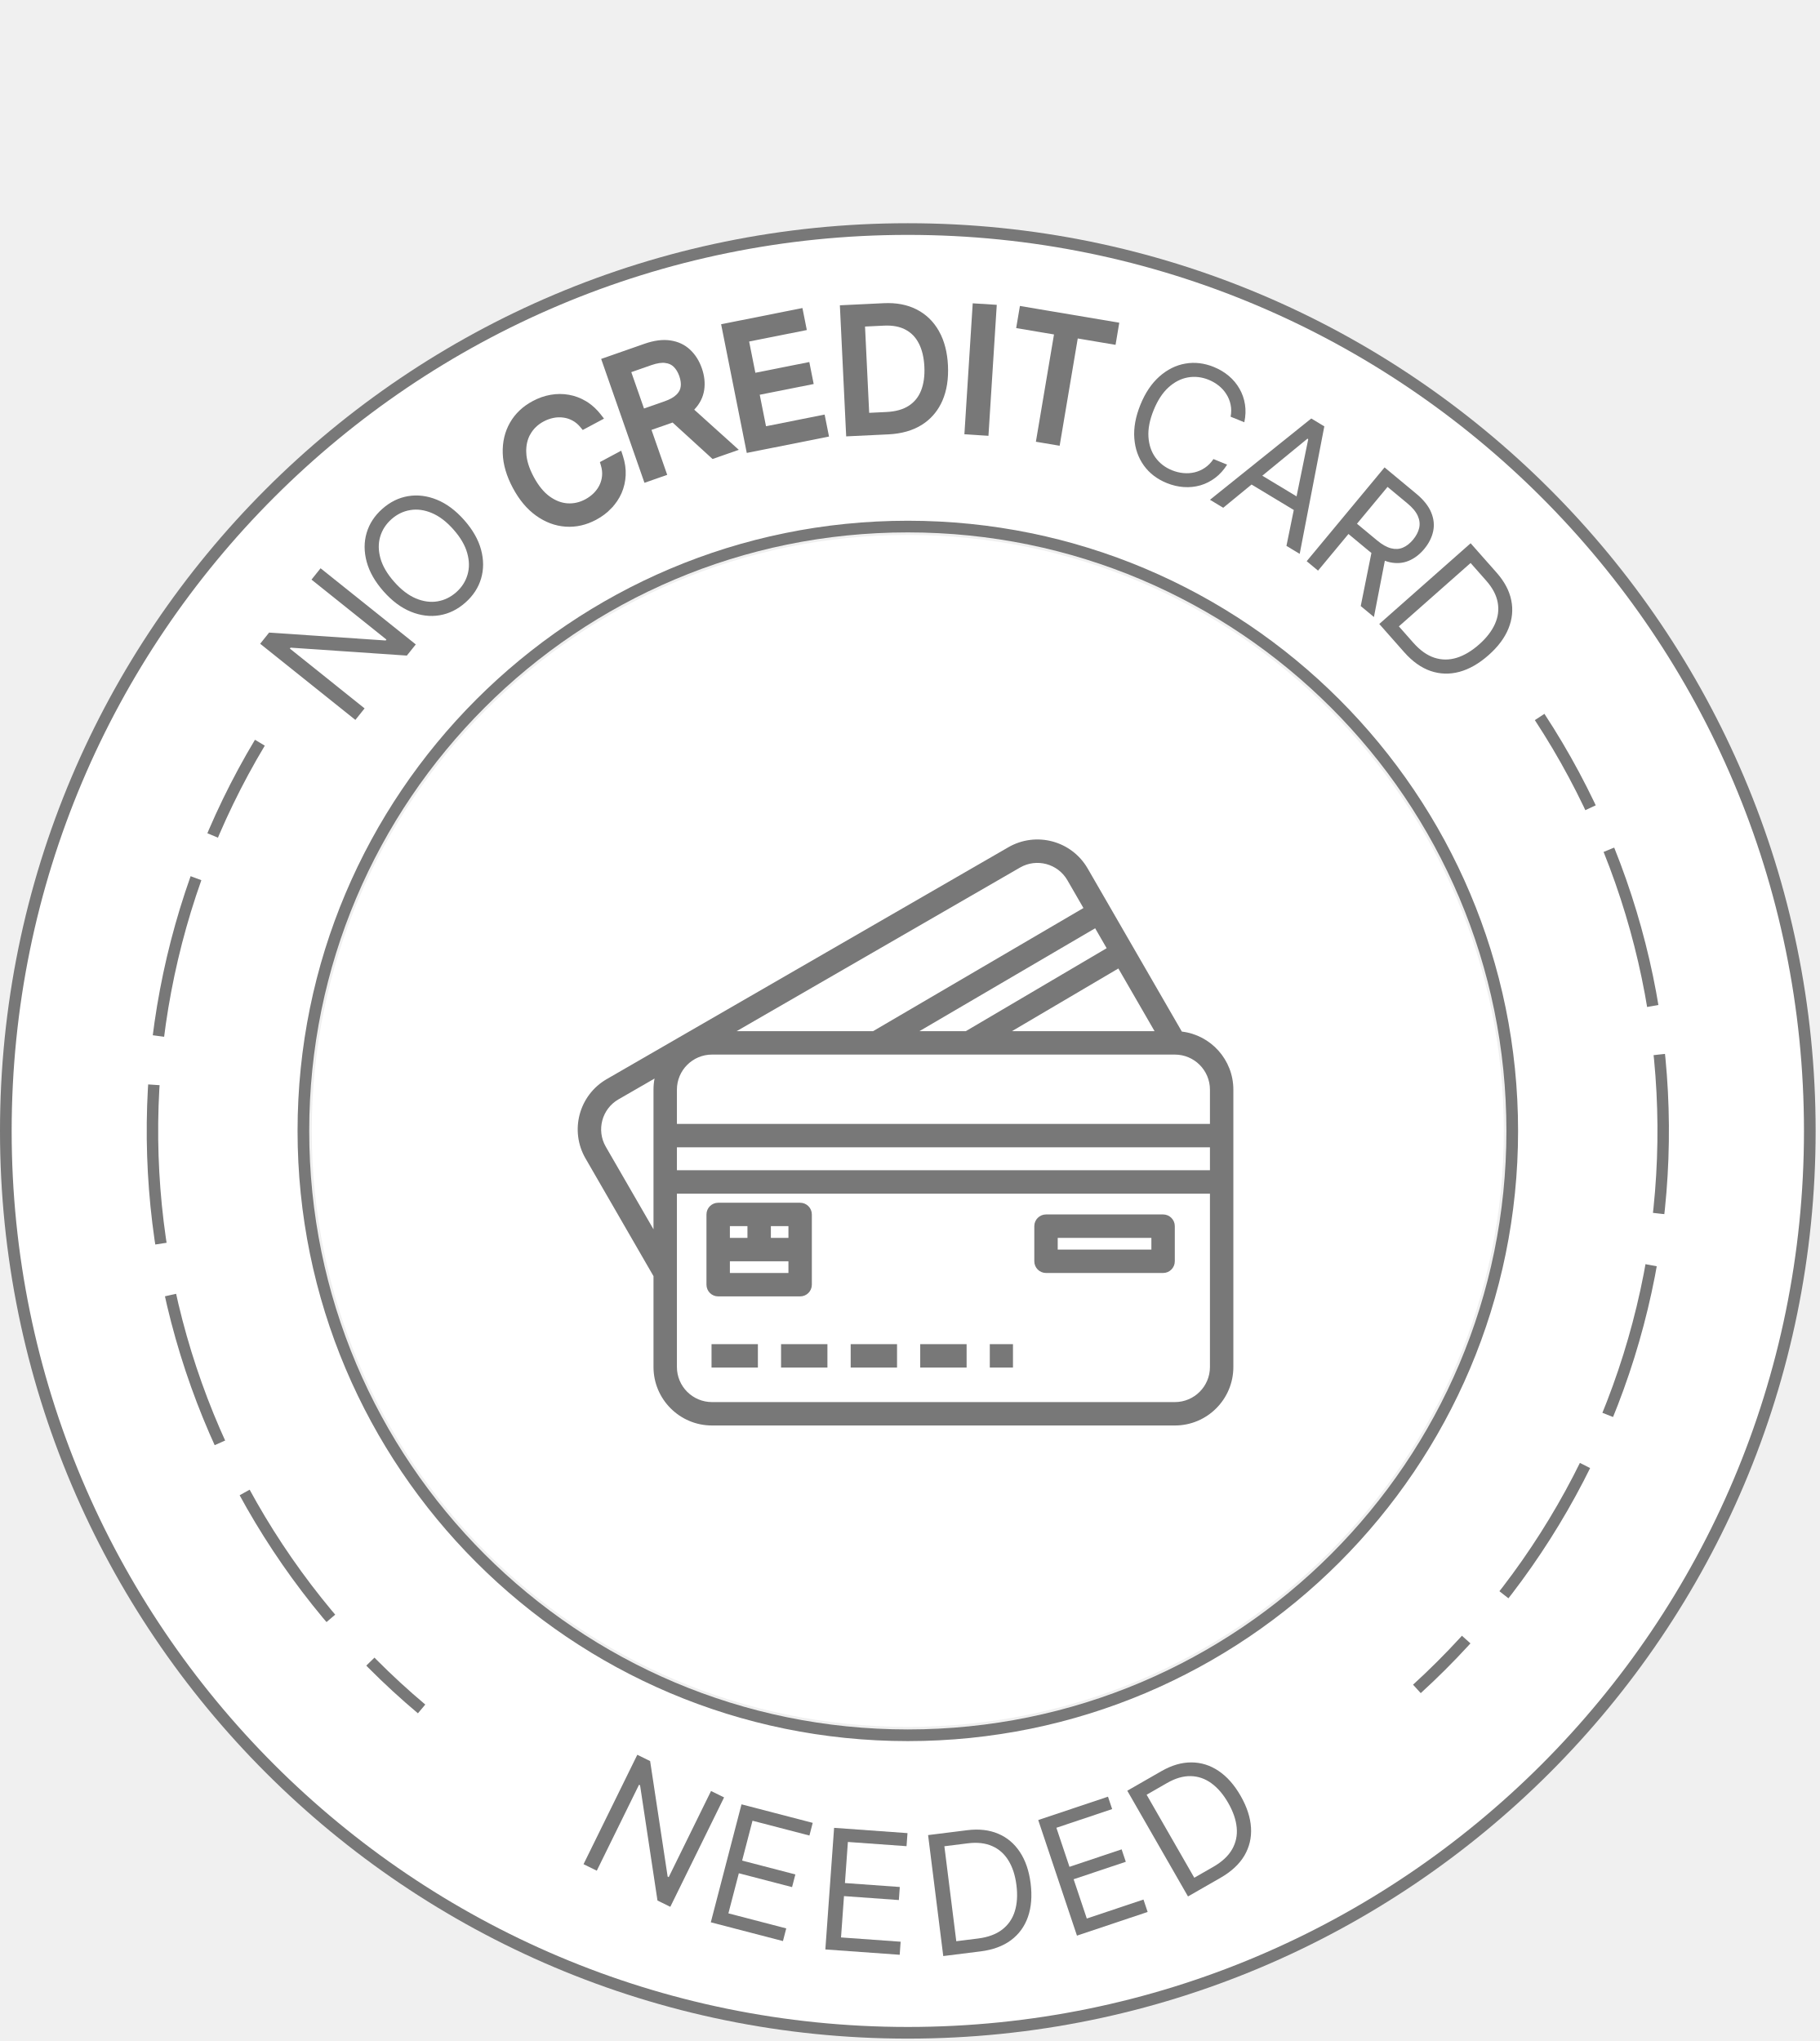
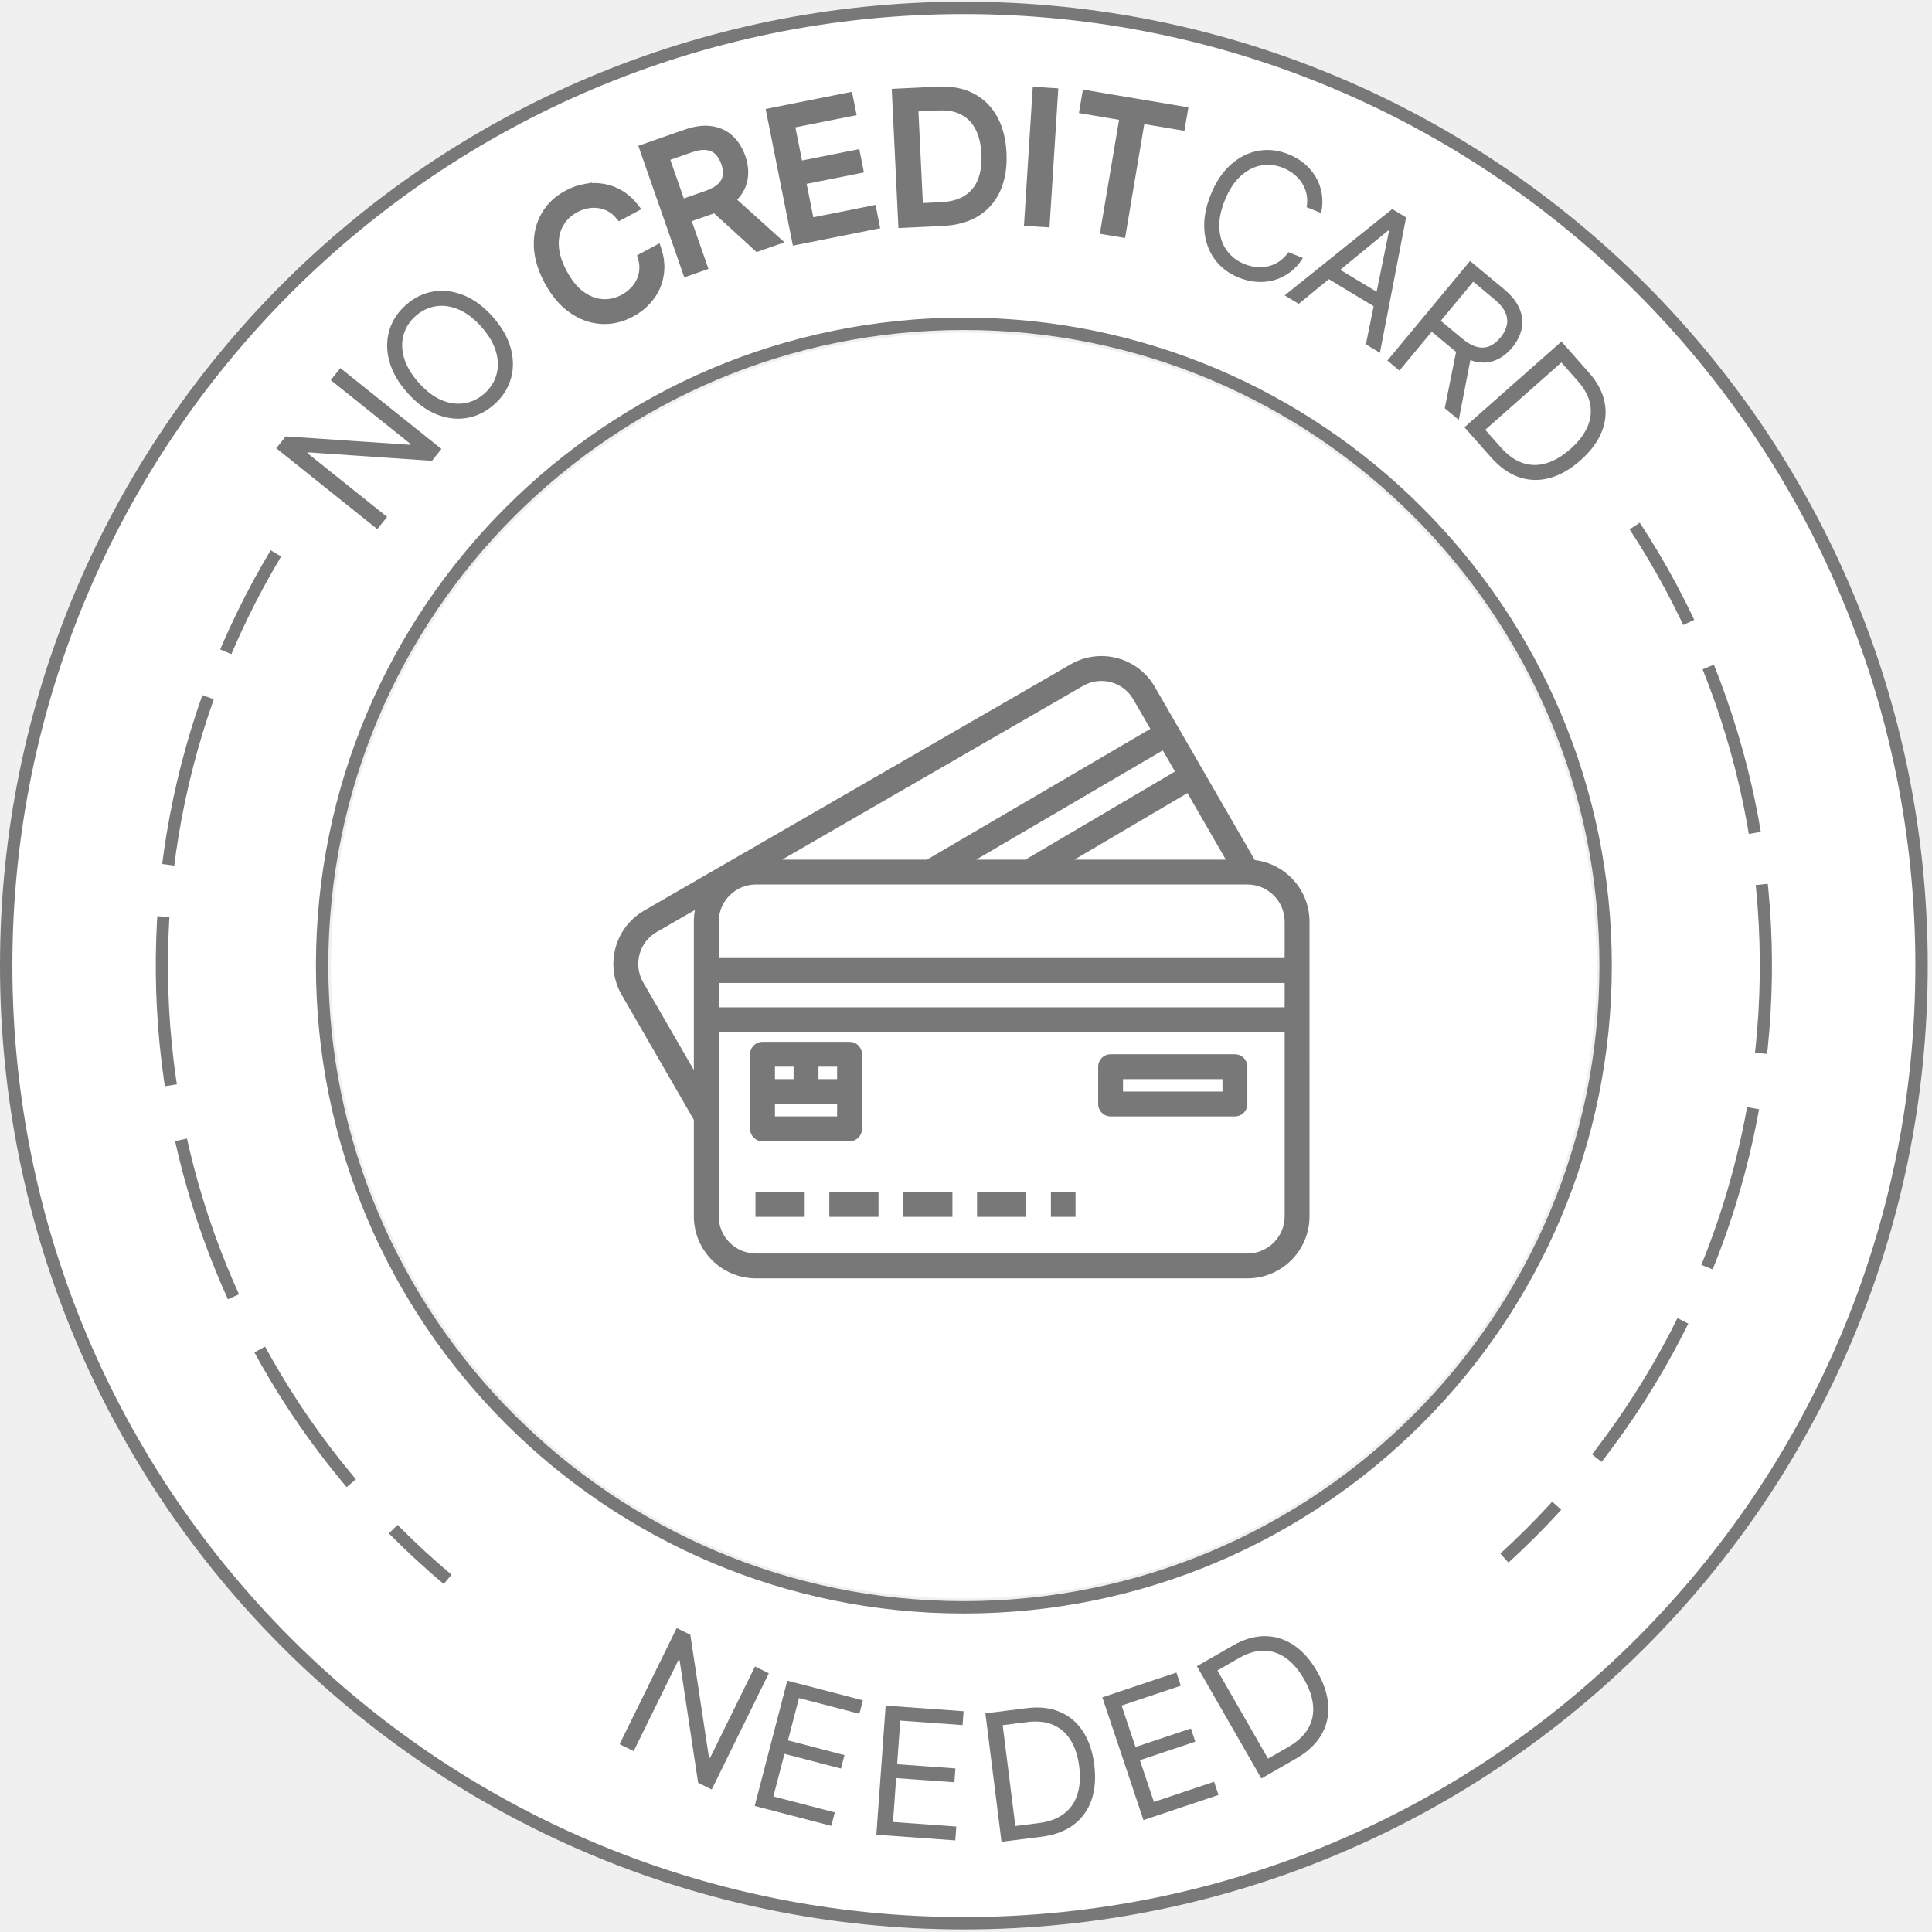
- <svg xmlns="http://www.w3.org/2000/svg" width="156" height="175" viewBox="0 0 156 175" fill="none">
-   <mask id="path-1-inside-1_632_764" fill="white">
-     <path d="M155.656 96.968C155.656 139.951 120.811 174.796 77.828 174.796C34.845 174.796 0 139.951 0 96.968C0 53.984 34.845 19.14 77.828 19.14C120.811 19.14 155.656 53.984 155.656 96.968ZM26.51 96.968C26.51 125.31 49.486 148.286 77.828 148.286C106.17 148.286 129.146 125.31 129.146 96.968C129.146 68.625 106.17 45.649 77.828 45.649C49.486 45.649 26.51 68.625 26.51 96.968Z" />
-   </mask>
-   <path d="M155.656 96.968C155.656 139.951 120.811 174.796 77.828 174.796C34.845 174.796 0 139.951 0 96.968C0 53.984 34.845 19.14 77.828 19.14C120.811 19.14 155.656 53.984 155.656 96.968ZM26.51 96.968C26.51 125.31 49.486 148.286 77.828 148.286C106.17 148.286 129.146 125.31 129.146 96.968C129.146 68.625 106.17 45.649 77.828 45.649C49.486 45.649 26.51 68.625 26.51 96.968Z" fill="white" stroke="#787878" stroke-width="2" mask="url(#path-1-inside-1_632_764)" />
-   <circle cx="77.826" cy="96.968" r="51.099" fill="white" />
-   <mask id="path-3-inside-2_632_764" fill="white">
-     <path d="M132.405 61.206C140.905 74.178 144.507 89.754 142.564 105.141C140.621 120.529 133.26 134.721 121.802 145.173L121.141 144.448C132.426 134.153 139.676 120.174 141.59 105.018C143.503 89.863 139.956 74.521 131.583 61.744L132.405 61.206Z" />
-   </mask>
-   <path d="M132.405 61.206C140.905 74.178 144.507 89.754 142.564 105.141C140.621 120.529 133.26 134.721 121.802 145.173L121.141 144.448C132.426 134.153 139.676 120.174 141.59 105.018C143.503 89.863 139.956 74.521 131.583 61.744L132.405 61.206Z" stroke="#787878" stroke-width="6" stroke-dasharray="9 9" mask="url(#path-3-inside-2_632_764)" />
-   <mask id="path-4-inside-3_632_764" fill="white">
-     <path d="M21.857 63.43C13.886 76.734 10.914 92.442 13.474 107.739C16.034 123.035 23.959 136.92 35.828 146.903L36.46 146.152C24.77 136.319 16.964 122.643 14.442 107.577C11.92 92.51 14.848 77.038 22.7 63.934L21.857 63.43Z" />
-   </mask>
-   <path d="M21.857 63.43C13.886 76.734 10.914 92.442 13.474 107.739C16.034 123.035 23.959 136.92 35.828 146.903L36.46 146.152C24.77 136.319 16.964 122.643 14.442 107.577C11.92 92.51 14.848 77.038 22.7 63.934L21.857 63.43Z" stroke="#787878" stroke-width="6" stroke-dasharray="9 9" mask="url(#path-4-inside-3_632_764)" />
-   <path d="M64.975 117.258H61V115.251H64.975V117.258Z" fill="#787878" />
-   <path d="M66.961 117.258H70.936V115.251H66.961V117.258Z" fill="#787878" />
-   <path d="M76.904 117.258H72.93V115.251H76.904V117.258Z" fill="#787878" />
-   <path d="M78.891 117.258H82.868V115.251H78.891V117.258Z" fill="#787878" />
-   <path d="M86.843 117.258H84.856V115.251H86.843V117.258Z" fill="#787878" />
-   <path fill-rule="evenodd" clip-rule="evenodd" d="M61.57 103.126C61.016 103.126 60.566 103.575 60.566 104.13V110.152C60.566 110.707 61.016 111.156 61.57 111.156H68.597C69.151 111.156 69.6 110.707 69.6 110.152V104.13C69.6 103.575 69.151 103.126 68.597 103.126H61.57ZM62.574 106.137V105.133H64.079V106.137H62.574ZM62.574 108.145H67.593V109.148H62.574V108.145ZM67.593 106.137V105.133H66.087V106.137H67.593Z" fill="#787878" />
-   <path fill-rule="evenodd" clip-rule="evenodd" d="M88.672 105.133C88.672 104.579 89.121 104.129 89.676 104.129H99.713C100.268 104.129 100.717 104.579 100.717 105.133V108.144C100.717 108.699 100.268 109.148 99.713 109.148H89.676C89.121 109.148 88.672 108.699 88.672 108.144V105.133ZM90.679 106.137V107.141H98.709V106.137H90.679Z" fill="#787878" />
-   <path fill-rule="evenodd" clip-rule="evenodd" d="M105.737 93.433C105.737 90.864 103.808 88.746 101.321 88.45L93.249 74.47C91.874 72.086 88.83 71.271 86.446 72.646L52.017 92.525C49.636 93.9 48.82 96.944 50.196 99.325L56.025 109.42V117.207C56.025 119.977 58.271 122.225 61.043 122.225H100.719C103.492 122.225 105.737 119.977 105.737 117.207L105.737 93.433ZM87.449 74.385C88.872 73.565 90.689 74.052 91.509 75.474L92.884 77.856L74.85 88.415H63.151L87.449 74.385ZM78.822 88.415H82.799L94.874 81.301L93.888 79.592L78.822 88.415ZM95.878 83.04L86.754 88.415H98.982L95.878 83.04ZM56.115 92.478L53.021 94.262C51.601 95.082 51.114 96.901 51.934 98.322L56.025 105.405V93.433C56.025 93.104 56.055 92.786 56.115 92.478ZM58.032 117.207V102.347H103.73V117.207C103.73 118.871 102.383 120.218 100.719 120.218H61.044C59.38 120.218 58.032 118.871 58.032 117.207ZM103.73 98.372V100.339H58.032V98.372H103.73ZM103.73 96.365H58.032V93.434C58.032 91.77 59.38 90.422 61.044 90.422H100.719C102.383 90.422 103.73 91.77 103.73 93.434V96.365Z" fill="#787878" />
-   <path d="M27.483 48.725L35.645 55.255L34.879 56.211L24.913 55.532L24.849 55.611L31.257 60.739L30.466 61.727L22.305 55.197L23.07 54.24L33.065 54.917L33.129 54.837L26.705 49.697L27.483 48.725Z" fill="#787878" />
-   <path d="M39.792 44.589C40.523 45.414 41.005 46.26 41.24 47.125C41.474 47.99 41.476 48.816 41.245 49.602C41.014 50.388 40.565 51.077 39.897 51.667C39.23 52.258 38.492 52.621 37.683 52.755C36.875 52.889 36.056 52.787 35.225 52.45C34.395 52.113 33.614 51.532 32.883 50.706C32.153 49.881 31.67 49.035 31.436 48.17C31.202 47.305 31.2 46.48 31.431 45.693C31.662 44.907 32.111 44.219 32.779 43.628C33.446 43.037 34.184 42.674 34.992 42.54C35.801 42.406 36.62 42.508 37.45 42.845C38.281 43.182 39.061 43.764 39.792 44.589ZM38.875 45.401C38.275 44.723 37.655 44.252 37.016 43.986C36.379 43.719 35.762 43.635 35.166 43.737C34.571 43.835 34.037 44.095 33.563 44.514C33.09 44.934 32.766 45.434 32.594 46.014C32.424 46.591 32.432 47.214 32.618 47.881C32.806 48.545 33.201 49.217 33.801 49.894C34.401 50.572 35.019 51.044 35.656 51.312C36.295 51.578 36.912 51.661 37.506 51.562C38.103 51.461 38.638 51.2 39.112 50.781C39.586 50.361 39.908 49.863 40.078 49.285C40.251 48.705 40.243 48.083 40.054 47.418C39.868 46.751 39.475 46.079 38.875 45.401Z" fill="#787878" />
-   <path d="M45.764 34.566C46.246 34.308 46.739 34.135 47.242 34.047L47.241 34.048C47.746 33.959 48.246 33.958 48.74 34.047L48.739 34.047C49.232 34.133 49.699 34.309 50.141 34.575L50.305 34.678C50.682 34.93 51.024 35.251 51.331 35.641L51.478 35.829L50.008 36.615L49.904 36.49C49.681 36.222 49.435 36.02 49.166 35.879L49.164 35.878C48.894 35.733 48.61 35.642 48.313 35.605L48.309 35.605C48.012 35.564 47.71 35.574 47.405 35.637C47.098 35.7 46.8 35.808 46.511 35.962C45.984 36.244 45.582 36.63 45.299 37.121L45.298 37.12C45.021 37.605 44.89 38.174 44.915 38.833L44.917 38.834C44.945 39.486 45.161 40.201 45.578 40.981C45.995 41.76 46.469 42.337 46.996 42.723C47.531 43.109 48.076 43.317 48.633 43.356C49.198 43.393 49.743 43.273 50.27 42.991C50.559 42.836 50.815 42.648 51.037 42.428C51.259 42.208 51.436 41.964 51.568 41.696C51.702 41.425 51.783 41.137 51.813 40.831L51.813 40.83C51.843 40.524 51.812 40.206 51.714 39.875L51.668 39.719L53.139 38.932L53.213 39.16C53.388 39.696 53.464 40.224 53.44 40.741C53.415 41.255 53.303 41.744 53.103 42.204L53.102 42.206C52.901 42.662 52.621 43.075 52.267 43.445L52.268 43.446C51.917 43.816 51.499 44.13 51.017 44.388C50.2 44.824 49.361 45.017 48.503 44.957C47.645 44.898 46.837 44.594 46.08 44.055C45.32 43.513 44.676 42.74 44.145 41.747C43.614 40.754 43.329 39.79 43.3 38.857C43.271 37.928 43.468 37.087 43.894 36.34C44.321 35.594 44.947 35.002 45.764 34.566Z" fill="#787878" stroke="#787878" stroke-width="0.4" />
-   <path d="M55.315 29.666C56.105 29.39 56.818 29.292 57.447 29.388C58.069 29.481 58.599 29.727 59.028 30.131C59.452 30.528 59.768 31.035 59.981 31.642C60.193 32.25 60.259 32.84 60.173 33.409C60.086 33.985 59.825 34.503 59.399 34.958L59.398 34.959C59.343 35.017 59.283 35.074 59.222 35.13L62.703 38.266L62.954 38.492L61.135 39.128L61.047 39.048L57.706 35.998C57.66 36.015 57.614 36.033 57.568 36.05L55.599 36.738L56.946 40.592L55.373 41.142L51.792 30.898L55.315 29.666ZM55.089 35.282L57.021 34.606C57.531 34.428 57.898 34.215 58.136 33.977L58.223 33.886C58.413 33.671 58.519 33.439 58.553 33.191L58.554 33.19C58.596 32.891 58.557 32.557 58.427 32.185C58.297 31.814 58.118 31.523 57.893 31.304C57.676 31.094 57.402 30.965 57.06 30.923L57.059 30.922C56.719 30.878 56.295 30.937 55.779 31.117L53.867 31.786L55.089 35.282Z" fill="#787878" stroke="#787878" stroke-width="0.4" />
-   <path d="M68.636 26.647L68.934 28.141L63.989 29.126L64.601 32.197L69.226 31.276L69.523 32.769L64.898 33.69L65.514 36.782L70.539 35.781L70.837 37.274L64.178 38.6L62.057 27.957L68.636 26.647Z" fill="#787878" stroke="#787878" stroke-width="0.4" />
-   <path d="M75.776 26.196C76.816 26.146 77.729 26.317 78.507 26.719C79.284 27.118 79.894 27.717 80.334 28.509L80.335 28.509C80.774 29.299 81.017 30.249 81.07 31.353C81.123 32.464 80.972 33.441 80.608 34.279C80.288 35.011 79.818 35.608 79.2 36.067L78.925 36.255C78.169 36.731 77.243 36.99 76.156 37.043L72.734 37.207L72.212 26.367L75.776 26.196ZM74.325 35.607L76.001 35.526C76.84 35.486 77.51 35.291 78.024 34.955C78.54 34.618 78.913 34.157 79.148 33.566C79.384 32.969 79.487 32.26 79.447 31.431C79.407 30.61 79.239 29.92 78.951 29.356L78.95 29.355C78.663 28.792 78.258 28.373 77.733 28.094L77.732 28.093C77.209 27.811 76.558 27.683 75.769 27.721L73.95 27.809L74.325 35.607Z" fill="#787878" stroke="#787878" stroke-width="0.4" />
-   <path d="M85.241 26.324L84.554 37.155L82.891 37.049L83.579 26.219L85.241 26.324Z" fill="#787878" stroke="#787878" stroke-width="0.4" />
-   <path d="M95.726 27.834L95.473 29.337L92.232 28.79L90.681 37.989L89.038 37.712L90.59 28.513L87.348 27.966L87.602 26.464L95.726 27.834Z" fill="#787878" stroke="#787878" stroke-width="0.4" />
-   <path d="M106.676 36.205L105.503 35.73C105.571 35.364 105.57 35.019 105.5 34.693C105.433 34.368 105.312 34.069 105.136 33.796C104.965 33.521 104.749 33.279 104.489 33.071C104.228 32.862 103.937 32.693 103.616 32.562C103.029 32.325 102.438 32.257 101.841 32.361C101.248 32.465 100.694 32.749 100.18 33.212C99.668 33.676 99.242 34.328 98.902 35.167C98.562 36.005 98.413 36.77 98.457 37.459C98.503 38.15 98.703 38.739 99.056 39.228C99.412 39.717 99.883 40.081 100.469 40.319C100.791 40.449 101.118 40.531 101.45 40.562C101.782 40.594 102.105 40.573 102.418 40.498C102.735 40.421 103.031 40.29 103.305 40.103C103.583 39.915 103.825 39.668 104.03 39.362L105.203 39.838C104.914 40.297 104.573 40.675 104.181 40.971C103.789 41.267 103.364 41.482 102.906 41.616C102.449 41.746 101.976 41.795 101.487 41.761C101 41.73 100.513 41.614 100.024 41.416C99.198 41.081 98.545 40.581 98.066 39.917C97.586 39.252 97.313 38.473 97.246 37.579C97.179 36.686 97.353 35.728 97.767 34.706C98.181 33.685 98.724 32.877 99.395 32.282C100.065 31.688 100.804 31.319 101.611 31.177C102.418 31.034 103.235 31.13 104.061 31.465C104.549 31.663 104.979 31.921 105.351 32.236C105.725 32.553 106.03 32.92 106.265 33.335C106.502 33.746 106.658 34.195 106.733 34.681C106.809 35.163 106.79 35.671 106.676 36.205Z" fill="#787878" />
-   <path d="M104.868 43.537L103.732 42.852L112.416 35.882L113.535 36.557L111.424 47.49L110.288 46.805L112.156 37.657L112.086 37.614L104.868 43.537ZM107.396 40.293L111.977 43.055L111.397 44.017L106.816 41.255L107.396 40.293Z" fill="#787878" />
-   <path d="M112.023 48.119L118.699 40.076L121.417 42.332C122.045 42.853 122.472 43.389 122.697 43.938C122.924 44.485 122.98 45.024 122.865 45.557C122.75 46.09 122.496 46.593 122.103 47.067C121.71 47.541 121.264 47.88 120.766 48.086C120.268 48.292 119.732 48.333 119.157 48.21C118.585 48.084 117.987 47.763 117.364 47.246L115.165 45.42L115.895 44.541L118.063 46.34C118.493 46.696 118.89 46.92 119.256 47.012C119.625 47.106 119.964 47.087 120.273 46.954C120.587 46.821 120.877 46.593 121.145 46.271C121.412 45.949 121.585 45.618 121.665 45.277C121.744 44.936 121.706 44.591 121.551 44.24C121.397 43.887 121.103 43.53 120.668 43.17L118.956 41.748L112.997 48.927L112.023 48.119ZM118.808 47.648L117.788 52.904L116.657 51.965L117.708 46.735L118.808 47.648Z" fill="#787878" />
-   <path d="M120.382 55.919L118.246 53.502L126.078 46.58L128.309 49.105C128.98 49.864 129.398 50.653 129.562 51.471C129.729 52.286 129.648 53.096 129.318 53.9C128.992 54.702 128.423 55.461 127.612 56.177C126.796 56.898 125.966 57.374 125.12 57.604C124.277 57.831 123.451 57.807 122.644 57.531C121.839 57.252 121.085 56.715 120.382 55.919ZM119.926 53.707L121.169 55.115C121.742 55.762 122.341 56.188 122.967 56.393C123.593 56.598 124.229 56.601 124.876 56.403C125.522 56.204 126.164 55.823 126.801 55.26C127.433 54.701 127.886 54.116 128.16 53.507C128.437 52.894 128.516 52.275 128.398 51.648C128.282 51.019 127.954 50.399 127.413 49.787L126.075 48.272L119.926 53.707Z" fill="#787878" />
-   <path d="M62.076 154.114L57.466 163.495L56.366 162.955L54.874 153.077L54.782 153.032L51.163 160.398L50.027 159.84L54.637 150.458L55.736 150.999L57.238 160.904L57.33 160.949L60.958 153.565L62.076 154.114Z" fill="#787878" />
-   <path d="M60.938 164.823L63.57 154.708L69.675 156.296L69.393 157.383L64.513 156.113L63.623 159.531L68.187 160.718L67.904 161.805L63.341 160.618L62.446 164.055L67.405 165.346L67.123 166.432L60.938 164.823Z" fill="#787878" />
-   <path d="M70.758 167.149L71.508 156.723L77.8 157.176L77.719 158.296L72.69 157.934L72.437 161.457L77.14 161.795L77.06 162.915L72.356 162.577L72.101 166.12L77.212 166.487L77.132 167.607L70.758 167.149Z" fill="#787878" />
-   <path d="M84.067 167.316L80.866 167.717L79.566 157.345L82.909 156.927C83.915 156.8 84.802 156.9 85.57 157.226C86.337 157.548 86.96 158.072 87.438 158.797C87.916 159.519 88.222 160.417 88.357 161.49C88.492 162.571 88.416 163.525 88.129 164.353C87.842 165.178 87.356 165.846 86.673 166.356C85.989 166.864 85.12 167.184 84.067 167.316ZM81.983 166.445L83.846 166.212C84.704 166.104 85.394 165.85 85.916 165.448C86.438 165.047 86.8 164.523 87 163.877C87.2 163.232 87.247 162.487 87.141 161.643C87.037 160.805 86.809 160.102 86.46 159.532C86.111 158.958 85.644 158.543 85.06 158.288C84.475 158.028 83.778 157.949 82.967 158.051L80.962 158.302L81.983 166.445Z" fill="#787878" />
-   <path d="M92.329 165.966L89.008 156.055L94.989 154.051L95.346 155.115L90.565 156.718L91.687 160.066L96.158 158.568L96.515 159.633L92.043 161.131L93.172 164.499L98.031 162.871L98.388 163.936L92.329 165.966Z" fill="#787878" />
-   <path d="M104.645 161.001L101.848 162.606L96.644 153.541L99.566 151.864C100.445 151.359 101.302 151.109 102.136 151.113C102.968 151.114 103.745 151.356 104.466 151.841C105.186 152.322 105.815 153.032 106.354 153.97C106.896 154.915 107.194 155.824 107.249 156.699C107.302 157.571 107.112 158.374 106.679 159.11C106.244 159.842 105.566 160.472 104.645 161.001ZM102.387 161.002L104.016 160.067C104.765 159.637 105.303 159.136 105.63 158.564C105.957 157.992 106.088 157.369 106.023 156.696C105.959 156.023 105.715 155.318 105.291 154.58C104.871 153.848 104.39 153.287 103.848 152.896C103.304 152.502 102.713 152.3 102.076 152.289C101.436 152.276 100.762 152.472 100.054 152.879L98.301 153.885L102.387 161.002Z" fill="#787878" />
+ <svg xmlns="http://www.w3.org/2000/svg" width="156" height="156" viewBox="0 0 156 156" fill="none">
+   <g clip-path="url(#clip0_1875_137)">
+     <mask id="path-1-inside-1_1875_137" fill="white">
+       <path d="M155.656 77.965C155.656 120.948 120.811 155.793 77.828 155.793C34.845 155.793 0 120.948 0 77.965C0 34.981 34.845 0.137 77.828 0.137C120.811 0.137 155.656 34.981 155.656 77.965ZM26.51 77.965C26.51 106.307 49.486 129.283 77.828 129.283C106.17 129.283 129.146 106.307 129.146 77.965C129.146 49.622 106.17 26.646 77.828 26.646C49.486 26.646 26.51 49.622 26.51 77.965Z" />
+     </mask>
+     <path d="M155.656 77.965C155.656 120.948 120.811 155.793 77.828 155.793C34.845 155.793 0 120.948 0 77.965C0 34.981 34.845 0.137 77.828 0.137C120.811 0.137 155.656 34.981 155.656 77.965ZM26.51 77.965C26.51 106.307 49.486 129.283 77.828 129.283C106.17 129.283 129.146 106.307 129.146 77.965C129.146 49.622 106.17 26.646 77.828 26.646C49.486 26.646 26.51 49.622 26.51 77.965Z" fill="white" stroke="#787878" stroke-width="2" mask="url(#path-1-inside-1_1875_137)" />
+     <circle cx="77.826" cy="77.965" r="51.099" fill="white" />
+     <mask id="path-3-inside-2_1875_137" fill="white">
+       <path d="M132.405 42.204C140.905 55.176 144.507 70.752 142.564 86.139C140.621 101.527 133.26 115.719 121.802 126.171L121.141 125.446C132.426 115.151 139.676 101.172 141.59 86.016C143.503 70.861 139.956 55.519 131.583 42.742L132.405 42.204Z" />
+     </mask>
+     <path d="M132.405 42.204C140.905 55.176 144.507 70.752 142.564 86.139C140.621 101.527 133.26 115.719 121.802 126.171L121.141 125.446C132.426 115.151 139.676 101.172 141.59 86.016C143.503 70.861 139.956 55.519 131.583 42.742L132.405 42.204Z" stroke="#787878" stroke-width="6" stroke-dasharray="9 9" mask="url(#path-3-inside-2_1875_137)" />
+     <mask id="path-4-inside-3_1875_137" fill="white">
+       <path d="M21.857 44.428C13.886 57.732 10.914 73.44 13.474 88.737C16.034 104.033 23.959 117.918 35.828 127.901L36.46 127.15C24.77 117.317 16.964 103.641 14.442 88.575C11.92 73.508 14.848 58.036 22.7 44.932L21.857 44.428Z" />
+     </mask>
+     <path d="M21.857 44.428C13.886 57.732 10.914 73.44 13.474 88.737C16.034 104.033 23.959 117.918 35.828 127.901L36.46 127.15C24.77 117.317 16.964 103.641 14.442 88.575C11.92 73.508 14.848 58.036 22.7 44.932L21.857 44.428Z" stroke="#787878" stroke-width="6" stroke-dasharray="9 9" mask="url(#path-4-inside-3_1875_137)" />
+     <path d="M64.975 98.255H61V96.248H64.975V98.255Z" fill="#787878" />
+     <path d="M66.961 98.255H70.936V96.248H66.961V98.255Z" fill="#787878" />
+     <path d="M76.904 98.255H72.93V96.248H76.904V98.255Z" fill="#787878" />
+     <path d="M78.891 98.255H82.868V96.248H78.891V98.255Z" fill="#787878" />
+     <path d="M86.843 98.255H84.856V96.248H86.843V98.255Z" fill="#787878" />
+     <path fill-rule="evenodd" clip-rule="evenodd" d="M61.57 84.123C61.016 84.123 60.566 84.572 60.566 85.127V91.149C60.566 91.704 61.016 92.153 61.57 92.153H68.597C69.151 92.153 69.6 91.704 69.6 91.149V85.127C69.6 84.572 69.151 84.123 68.597 84.123H61.57ZM62.574 87.134V86.13H64.079V87.134H62.574ZM62.574 89.142H67.593V90.145H62.574V89.142ZM67.593 87.134V86.13H66.087V87.134H67.593Z" fill="#787878" />
+     <path fill-rule="evenodd" clip-rule="evenodd" d="M88.672 86.131C88.672 85.576 89.121 85.127 89.676 85.127H99.713C100.268 85.127 100.717 85.576 100.717 86.131V89.142C100.717 89.697 100.268 90.146 99.713 90.146H89.676C89.121 90.146 88.672 89.697 88.672 89.142V86.131ZM90.679 87.134V88.138H98.709V87.134H90.679Z" fill="#787878" />
+     <path fill-rule="evenodd" clip-rule="evenodd" d="M105.737 74.43C105.737 71.861 103.808 69.743 101.321 69.447L93.249 55.467C91.874 53.083 88.83 52.267 86.446 53.643L52.017 73.522C49.636 74.897 48.82 77.941 50.196 80.322L56.025 90.417V98.204C56.025 100.974 58.271 103.222 61.043 103.222H100.719C103.492 103.222 105.738 100.974 105.738 98.204L105.737 74.43ZM87.449 55.382C88.872 54.562 90.689 55.048 91.509 56.471L92.884 58.852L74.85 69.412H63.151L87.449 55.382ZM78.822 69.412H82.799L94.874 62.298L93.888 60.589L78.822 69.412ZM95.878 64.037L86.754 69.412H98.982L95.878 64.037ZM56.115 73.474L53.021 75.258C51.601 76.079 51.114 77.898 51.934 79.319L56.025 86.402V74.43C56.025 74.101 56.055 73.783 56.115 73.474ZM58.032 98.204V83.343H103.73V98.204C103.73 99.867 102.383 101.215 100.719 101.215H61.044C59.38 101.215 58.032 99.867 58.032 98.204ZM103.73 79.369V81.336H58.032V79.369H103.73ZM103.73 77.361H58.032V74.43C58.032 72.767 59.38 71.419 61.044 71.419H100.719C102.383 71.419 103.73 72.767 103.73 74.43V77.361Z" fill="#787878" />
+     <path d="M27.483 29.722L35.645 36.252L34.879 37.209L24.913 36.529L24.849 36.609L31.257 41.736L30.466 42.724L22.305 36.194L23.07 35.238L33.065 35.914L33.129 35.834L26.705 30.695L27.483 29.722Z" fill="#787878" />
+     <path d="M39.792 25.586C40.523 26.412 41.005 27.257 41.24 28.122C41.474 28.987 41.476 29.813 41.245 30.599C41.014 31.385 40.565 32.074 39.897 32.665C39.23 33.256 38.492 33.618 37.683 33.752C36.875 33.886 36.056 33.785 35.225 33.447C34.395 33.11 33.614 32.529 32.883 31.703C32.153 30.878 31.67 30.033 31.436 29.168C31.202 28.303 31.2 27.477 31.431 26.691C31.662 25.905 32.111 25.216 32.779 24.625C33.446 24.034 34.184 23.672 34.992 23.538C35.801 23.403 36.62 23.505 37.45 23.842C38.281 24.18 39.061 24.761 39.792 25.586ZM38.875 26.398C38.275 25.721 37.655 25.249 37.016 24.984C36.379 24.716 35.762 24.633 35.166 24.734C34.571 24.833 34.037 25.092 33.563 25.512C33.09 25.931 32.766 26.431 32.594 27.011C32.424 27.589 32.432 28.211 32.618 28.878C32.806 29.543 33.201 30.214 33.801 30.892C34.401 31.569 35.019 32.042 35.656 32.309C36.295 32.575 36.912 32.658 37.506 32.559C38.103 32.458 38.638 32.198 39.112 31.778C39.586 31.359 39.908 30.86 40.078 30.282C40.251 29.702 40.243 29.08 40.054 28.415C39.868 27.748 39.475 27.076 38.875 26.398Z" fill="#787878" />
+     <path d="M45.767 15.563C46.25 15.306 46.743 15.132 47.246 15.045L47.245 15.046C47.75 14.957 48.25 14.956 48.744 15.045L48.743 15.045C49.236 15.131 49.703 15.307 50.145 15.572L50.309 15.676C50.686 15.928 51.028 16.249 51.335 16.639L51.482 16.827L50.012 17.613L49.907 17.488C49.685 17.22 49.439 17.018 49.17 16.877L49.168 16.875C48.897 16.73 48.614 16.64 48.317 16.603L48.313 16.603C48.016 16.561 47.714 16.572 47.409 16.634C47.102 16.697 46.804 16.805 46.514 16.96C45.988 17.242 45.586 17.628 45.303 18.118L45.302 18.118C45.025 18.603 44.894 19.172 44.919 19.831L44.92 19.831C44.949 20.484 45.165 21.199 45.582 21.979C45.998 22.758 46.473 23.335 47 23.72C47.535 24.107 48.08 24.315 48.637 24.353C49.202 24.391 49.747 24.27 50.274 23.989C50.563 23.834 50.818 23.646 51.041 23.425C51.263 23.206 51.44 22.962 51.572 22.694C51.706 22.423 51.787 22.135 51.817 21.829L51.817 21.828C51.847 21.521 51.816 21.204 51.718 20.873L51.672 20.717L53.143 19.93L53.217 20.157C53.392 20.694 53.468 21.221 53.444 21.738C53.419 22.253 53.307 22.742 53.107 23.202L53.106 23.203C52.905 23.66 52.625 24.072 52.271 24.443L52.272 24.444C51.921 24.813 51.503 25.128 51.021 25.385C50.204 25.822 49.365 26.014 48.507 25.955C47.649 25.895 46.84 25.592 46.084 25.052C45.324 24.511 44.68 23.738 44.149 22.745C43.617 21.752 43.333 20.787 43.304 19.855C43.275 18.925 43.472 18.085 43.898 17.338C44.325 16.591 44.951 16 45.767 15.563Z" fill="#787878" stroke="#787878" stroke-width="0.4" />
+     <path d="M55.319 10.663C56.109 10.387 56.822 10.289 57.45 10.386C58.072 10.478 58.603 10.725 59.032 11.128C59.456 11.525 59.772 12.032 59.985 12.639C60.197 13.247 60.263 13.837 60.177 14.406C60.09 14.983 59.829 15.5 59.403 15.956L59.402 15.956C59.346 16.015 59.287 16.072 59.226 16.127L62.707 19.263L62.958 19.489L61.139 20.125L61.051 20.045L57.71 16.995C57.664 17.012 57.618 17.03 57.571 17.047L55.602 17.735L56.95 21.59L55.377 22.139L51.796 11.895L55.319 10.663ZM55.093 16.279L57.025 15.604C57.535 15.425 57.902 15.212 58.14 14.975L58.227 14.883C58.416 14.668 58.523 14.437 58.557 14.188L58.558 14.187C58.6 13.888 58.561 13.554 58.431 13.182C58.301 12.811 58.122 12.52 57.897 12.302C57.68 12.091 57.406 11.963 57.064 11.92L57.063 11.92C56.723 11.875 56.299 11.934 55.783 12.115L53.871 12.783L55.093 16.279Z" fill="#787878" stroke="#787878" stroke-width="0.4" />
+     <path d="M68.636 7.645L68.934 9.139L63.989 10.124L64.601 13.195L69.226 12.274L69.523 13.767L64.898 14.688L65.514 17.78L70.539 16.779L70.837 18.272L64.178 19.599L62.057 8.955L68.636 7.645Z" fill="#787878" stroke="#787878" stroke-width="0.4" />
+     <path d="M75.776 7.194C76.816 7.144 77.729 7.315 78.507 7.717C79.284 8.116 79.894 8.715 80.334 9.507L80.335 9.507C80.774 10.296 81.017 11.247 81.07 12.351C81.123 13.462 80.972 14.439 80.608 15.277C80.288 16.009 79.818 16.606 79.2 17.065L78.925 17.253C78.169 17.729 77.243 17.988 76.156 18.041L72.734 18.205L72.212 7.365L75.776 7.194ZM74.325 16.604L76.001 16.524C76.84 16.483 77.51 16.289 78.024 15.953C78.54 15.616 78.913 15.155 79.148 14.563C79.384 13.967 79.487 13.258 79.447 12.429C79.407 11.608 79.239 10.918 78.951 10.354L78.95 10.353C78.663 9.79 78.258 9.371 77.733 9.092L77.732 9.091C77.209 8.809 76.558 8.681 75.769 8.719L73.95 8.807L74.325 16.604Z" fill="#787878" stroke="#787878" stroke-width="0.4" />
+     <path d="M85.241 7.322L84.554 18.152L82.891 18.047L83.579 7.216L85.241 7.322Z" fill="#787878" stroke="#787878" stroke-width="0.4" />
+     <path d="M95.726 8.832L95.473 10.334L92.232 9.788L90.681 18.987L89.038 18.71L90.59 9.511L87.348 8.964L87.602 7.462L95.726 8.832Z" fill="#787878" stroke="#787878" stroke-width="0.4" />
+     <path d="M106.676 17.203L105.503 16.727C105.571 16.362 105.57 16.016 105.5 15.69C105.433 15.366 105.312 15.067 105.136 14.794C104.965 14.519 104.749 14.277 104.489 14.069C104.228 13.86 103.937 13.691 103.616 13.56C103.029 13.322 102.438 13.255 101.841 13.358C101.248 13.463 100.694 13.746 100.18 14.21C99.668 14.674 99.242 15.326 98.902 16.164C98.562 17.003 98.413 17.767 98.457 18.457C98.503 19.148 98.703 19.737 99.056 20.225C99.412 20.715 99.883 21.078 100.469 21.316C100.791 21.447 101.118 21.528 101.45 21.56C101.782 21.592 102.105 21.57 102.418 21.495C102.735 21.419 103.031 21.287 103.305 21.101C103.583 20.913 103.825 20.666 104.03 20.359L105.203 20.835C104.914 21.294 104.573 21.672 104.181 21.968C103.789 22.265 103.364 22.48 102.906 22.613C102.449 22.744 101.976 22.792 101.487 22.759C101 22.727 100.513 22.612 100.024 22.414C99.198 22.079 98.545 21.579 98.066 20.914C97.586 20.25 97.313 19.471 97.246 18.577C97.179 17.683 97.353 16.726 97.767 15.704C98.181 14.682 98.724 13.874 99.395 13.28C100.065 12.685 100.804 12.317 101.611 12.174C102.418 12.031 103.235 12.128 104.061 12.463C104.549 12.661 104.979 12.918 105.351 13.234C105.725 13.551 106.03 13.917 106.265 14.332C106.502 14.744 106.658 15.193 106.733 15.678C106.809 16.161 106.79 16.669 106.676 17.203Z" fill="#787878" />
+     <path d="M104.868 24.535L103.732 23.85L112.416 16.88L113.535 17.555L111.424 28.488L110.288 27.803L112.156 18.655L112.086 18.613L104.868 24.535ZM107.396 21.291L111.977 24.053L111.397 25.015L106.816 22.253L107.396 21.291Z" fill="#787878" />
+     <path d="M112.023 29.116L118.699 21.073L121.417 23.329C122.045 23.851 122.472 24.386 122.697 24.935C122.924 25.482 122.98 26.022 122.865 26.554C122.75 27.087 122.496 27.59 122.103 28.064C121.71 28.538 121.264 28.878 120.766 29.083C120.268 29.289 119.732 29.331 119.157 29.207C118.585 29.082 117.987 28.76 117.364 28.243L115.165 26.418L115.895 25.538L118.063 27.337C118.493 27.694 118.89 27.918 119.256 28.009C119.625 28.103 119.964 28.084 120.273 27.951C120.587 27.818 120.877 27.591 121.145 27.269C121.412 26.947 121.585 26.615 121.665 26.274C121.744 25.933 121.706 25.588 121.551 25.238C121.397 24.884 121.103 24.528 120.668 24.167L118.956 22.746L112.997 29.924L112.023 29.116ZM118.808 28.645L117.788 33.901L116.657 32.963L117.708 27.733L118.808 28.645Z" fill="#787878" />
+     <path d="M120.382 36.917L118.246 34.5L126.078 27.578L128.309 30.102C128.98 30.862 129.398 31.651 129.562 32.468C129.729 33.284 129.648 34.093 129.318 34.898C128.992 35.699 128.423 36.459 127.612 37.175C126.796 37.896 125.966 38.371 125.12 38.601C124.277 38.829 123.451 38.805 122.644 38.528C121.839 38.249 121.085 37.712 120.382 36.917ZM119.926 34.705L121.169 36.112C121.742 36.76 122.341 37.186 122.967 37.391C123.593 37.596 124.229 37.599 124.876 37.4C125.522 37.202 126.164 36.821 126.801 36.257C127.433 35.698 127.886 35.114 128.16 34.504C128.437 33.892 128.516 33.273 128.398 32.646C128.282 32.017 127.954 31.396 127.413 30.785L126.075 29.27L119.926 34.705Z" fill="#787878" />
+     <path d="M62.08 135.112L57.47 144.493L56.37 143.952L54.878 134.075L54.786 134.03L51.167 141.395L50.031 140.837L54.641 131.456L55.74 131.996L57.242 141.901L57.333 141.946L60.962 134.562L62.08 135.112Z" fill="#787878" />
+     <path d="M60.938 145.822L63.57 135.706L69.675 137.294L69.393 138.381L64.513 137.111L63.623 140.529L68.187 141.717L67.904 142.803L63.341 141.616L62.446 145.054L67.405 146.344L67.123 147.431L60.938 145.822Z" fill="#787878" />
+     <path d="M70.762 148.147L71.512 137.722L77.804 138.174L77.723 139.294L72.694 138.932L72.441 142.455L77.144 142.793L77.064 143.913L72.36 143.575L72.105 147.118L77.216 147.486L77.136 148.605L70.762 148.147Z" fill="#787878" />
+     <path d="M84.067 148.314L80.866 148.715L79.566 138.344L82.909 137.925C83.915 137.799 84.802 137.899 85.57 138.224C86.337 138.546 86.96 139.07 87.438 139.795C87.916 140.517 88.222 141.415 88.357 142.489C88.492 143.569 88.416 144.523 88.129 145.351C87.842 146.176 87.356 146.844 86.673 147.355C85.989 147.862 85.12 148.182 84.067 148.314ZM81.983 147.444L83.846 147.21C84.704 147.103 85.394 146.848 85.916 146.447C86.438 146.045 86.8 145.521 87 144.876C87.2 144.23 87.247 143.485 87.141 142.641C87.037 141.804 86.809 141.1 86.46 140.53C86.111 139.957 85.644 139.542 85.06 139.286C84.475 139.027 83.778 138.948 82.967 139.049L80.962 139.3L81.983 147.444Z" fill="#787878" />
+     <path d="M92.329 146.964L89.008 137.053L94.989 135.049L95.346 136.113L90.565 137.715L91.687 141.064L96.158 139.566L96.515 140.63L92.043 142.129L93.172 145.497L98.031 143.869L98.388 144.934L92.329 146.964Z" fill="#787878" />
+     <path d="M104.645 141.999L101.848 143.604L96.644 134.539L99.566 132.862C100.445 132.357 101.302 132.107 102.136 132.111C102.968 132.112 103.745 132.354 104.466 132.839C105.186 133.32 105.815 134.03 106.354 134.969C106.896 135.913 107.194 136.822 107.249 137.697C107.302 138.569 107.112 139.372 106.679 140.108C106.244 140.84 105.566 141.47 104.645 141.999ZM102.387 142L104.016 141.066C104.765 140.635 105.303 140.134 105.63 139.562C105.957 138.99 106.088 138.367 106.023 137.694C105.959 137.021 105.715 136.316 105.291 135.578C104.871 134.847 104.39 134.285 103.848 133.894C103.304 133.5 102.713 133.298 102.076 133.287C101.436 133.274 100.762 133.47 100.054 133.877L98.301 134.883L102.387 142Z" fill="#787878" />
+   </g>
+   <defs>
+     <clipPath id="clip0_1875_137">
+       <rect width="156" height="156" fill="white" />
+     </clipPath>
+   </defs>
</svg>
